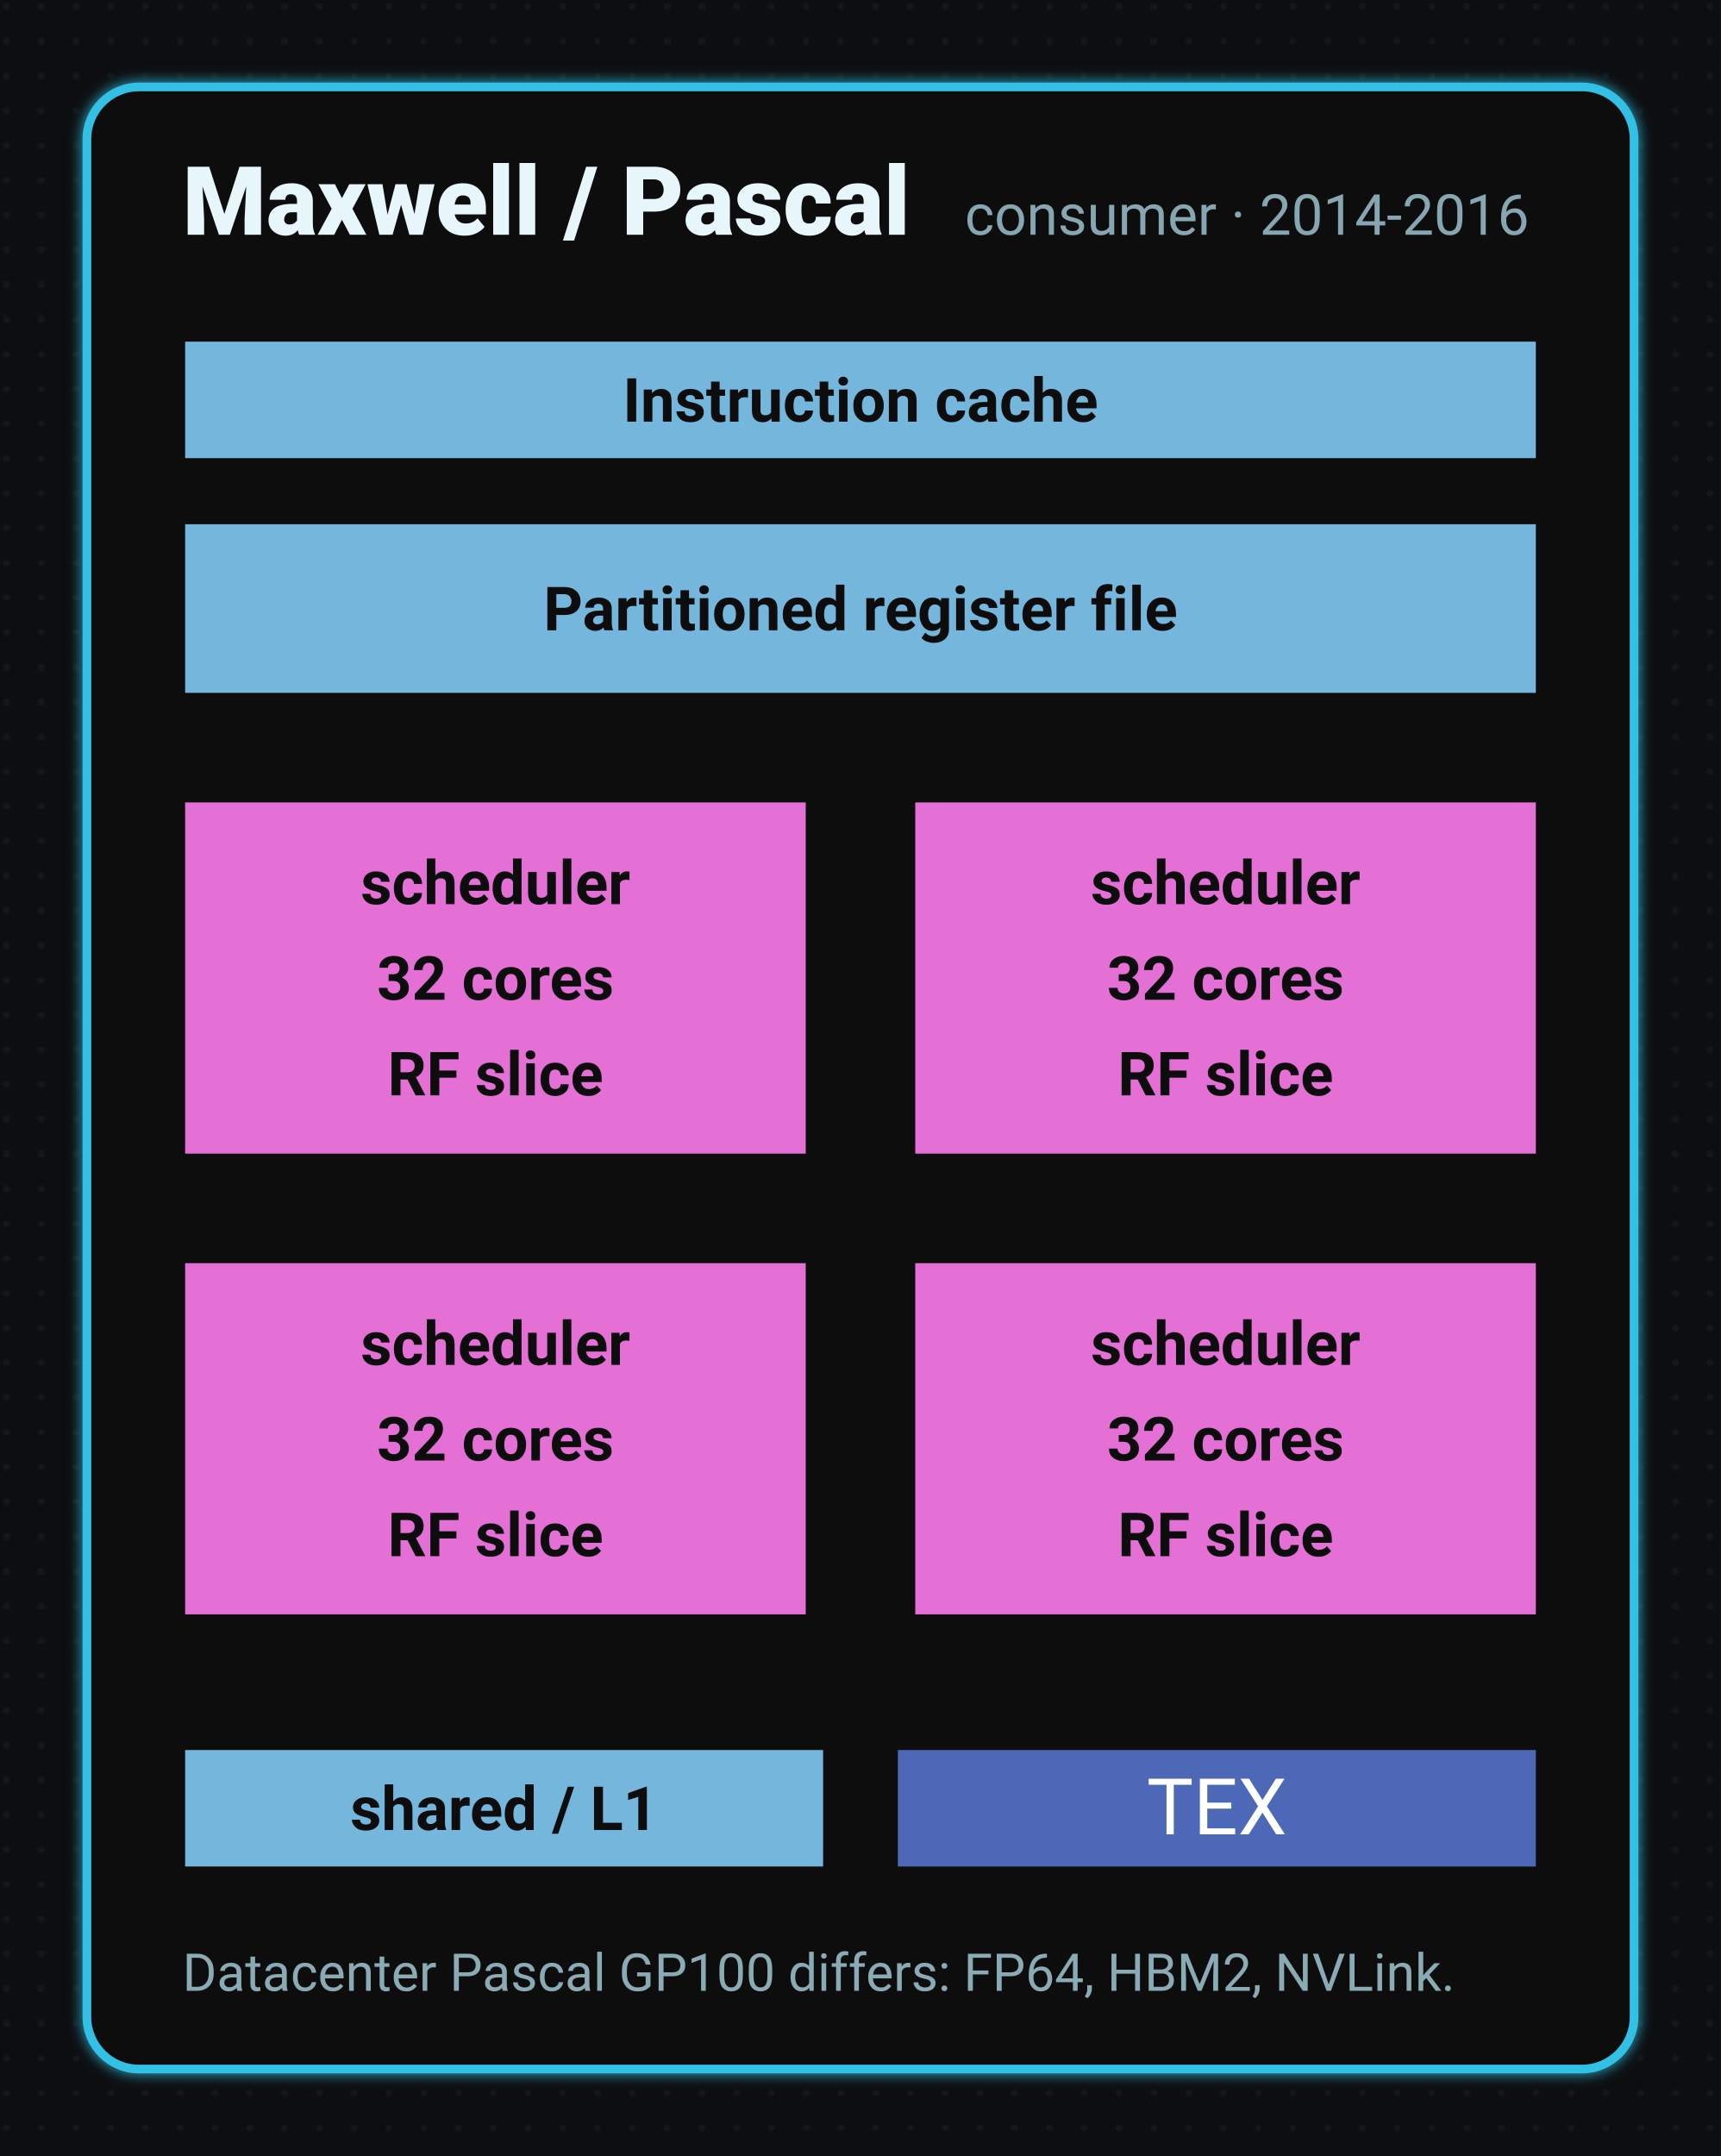
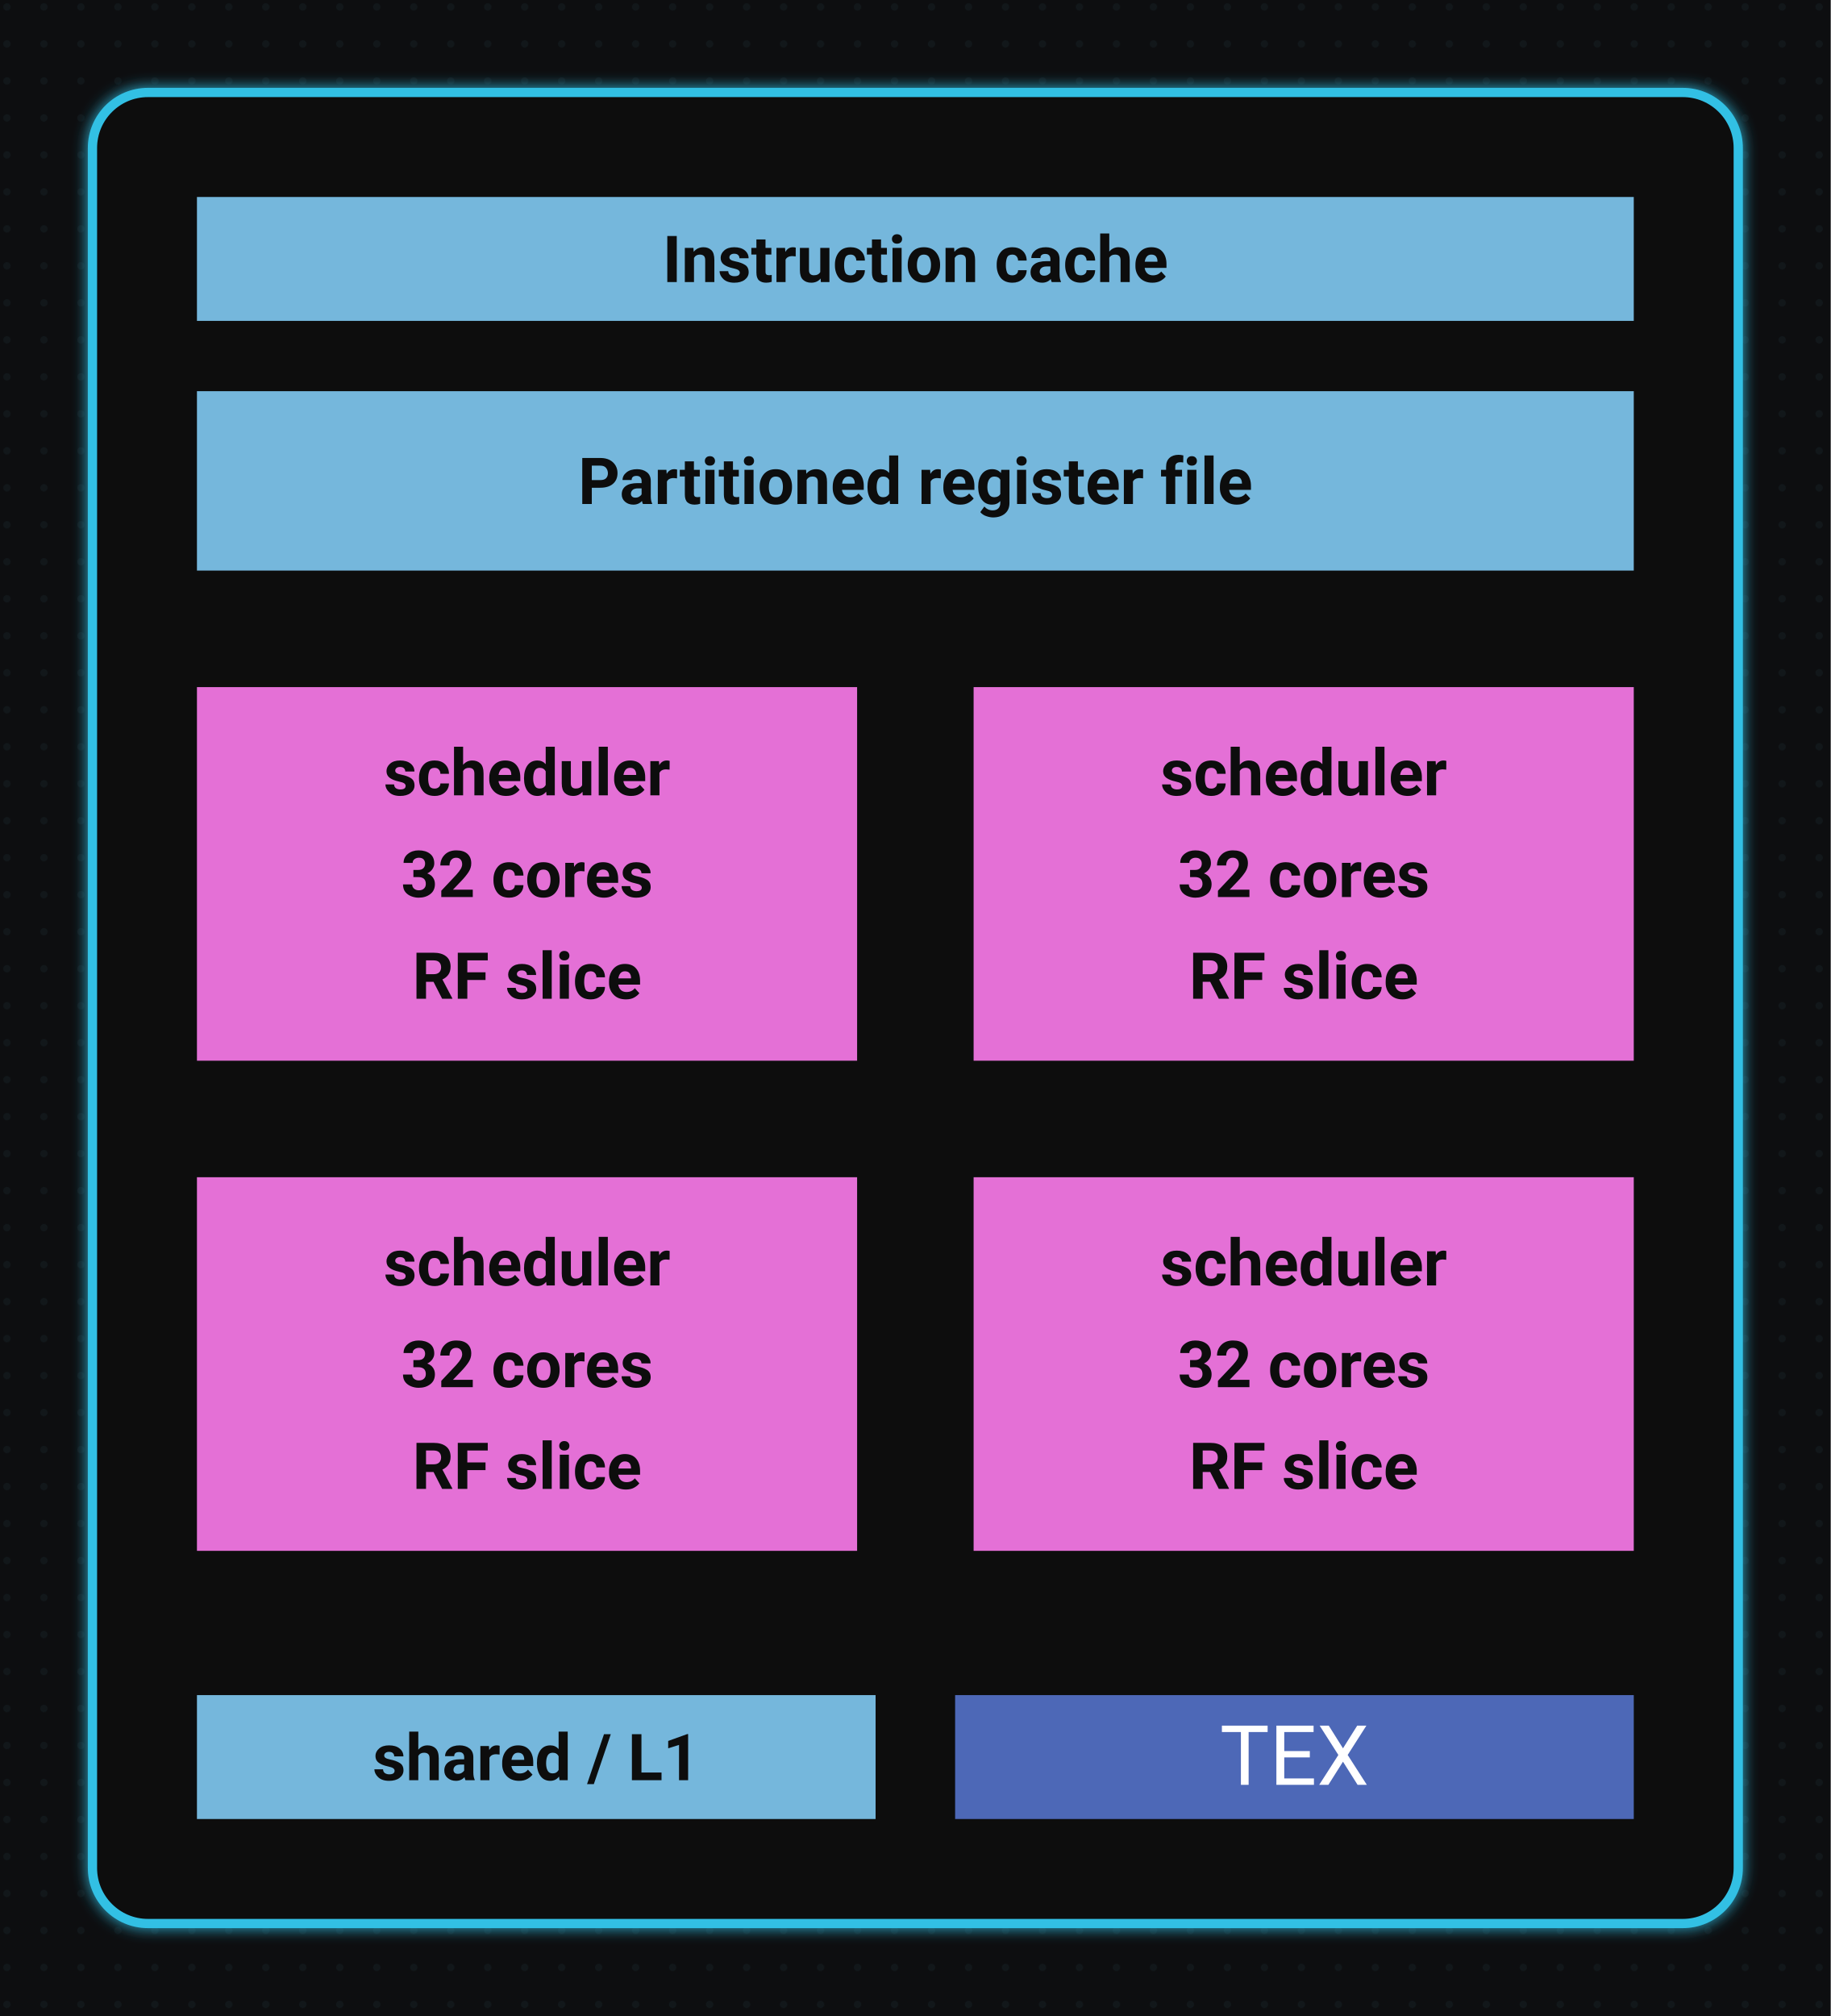
- <svg xmlns="http://www.w3.org/2000/svg" viewBox="0 0 396 496" role="img">
+ <svg xmlns="http://www.w3.org/2000/svg" viewBox="0 0 396 436" role="img">
  <style>
text{font-family:'Roboto','Noto Sans KR',-apple-system,BlinkMacSystemFont,sans-serif}
.plateTitle{font-size:22px;font-weight:800;fill:#e6f6fb}.meta{font-size:13px;fill:#86a6b1}
.label{font-size:14px;font-weight:700;fill:#0d0e10}.darkLabel{font-size:13px;font-weight:700;fill:#d9f1f7}
.small{font-size:12px;fill:#d9f1f7}.tiny{font-size:10px;fill:#d9f1f7}.note{font-size:12px;fill:#8aaab4}
.outline{fill:#0d0e10;stroke:#33c0e4;stroke-width:2}.ic{fill:#75b7dc;stroke:#0d0e10;stroke-width:1.2}
.sched{fill:#ffa25a;stroke:#0d0e10;stroke-width:1.2}.reg{fill:#75b7dc;stroke:#0d0e10;stroke-width:1.2}
.core{fill:#2dcc35;stroke:#0d0e10;stroke-width:1}.ldst{fill:#b7db75;stroke:#0d0e10;stroke-width:1}
.sfu{fill:#8fd06b;stroke:#0d0e10;stroke-width:1}.tensor{fill:#e46fd6;stroke:#0d0e10;stroke-width:1.2}
.rt{fill:#ffe14f;stroke:#0d0e10;stroke-width:1.2}.tex{fill:#4d68b7;stroke:#0d0e10;stroke-width:1.2}
.mem{fill:#75b7dc;stroke:#0d0e10;stroke-width:1.2}.hot{fill:#e46fd6;stroke:#0d0e10;stroke-width:1.2}
.fabric{fill:#a9c0d5;stroke:#0d0e10;stroke-width:1.2}.arrow{fill:#a9b0b4}
</style>
  <defs>
    <filter id="glow" x="-20%" y="-20%" width="140%" height="140%">
      <feGaussianBlur stdDeviation="1.6" result="b" />
      <feMerge>
        <feMergeNode in="b" />
        <feMergeNode in="SourceGraphic" />
      </feMerge>
    </filter>
    <pattern id="dots" width="8" height="8" patternUnits="userSpaceOnUse">
      <circle cx="1.5" cy="1.5" r="0.8" fill="#1b2a30" />
    </pattern>
  </defs>
-   <rect width="396" height="496" fill="#0d0e10" />
-   <rect width="396" height="496" fill="url(#dots)" opacity="0.32" />
+   <rect width="396" height="436" fill="#0d0e10" />
+   <rect width="396" height="436" fill="url(#dots)" opacity="0.32" />
  <g transform="translate(20 20)" filter="url(#glow)">
-     <rect width="356" height="456" rx="12" class="outline" />
-     <text x="22" y="34" class="plateTitle">Maxwell / Pascal</text>
-     <text x="202" y="34" class="meta">consumer · 2014-2016</text>
-     <rect x="22" y="58" width="312" height="28" class="ic" />
-     <text x="178" y="77" text-anchor="middle" class="label">Instruction cache</text>
-     <rect x="22" y="100" width="312" height="40" class="reg" />
-     <text x="178" y="125" text-anchor="middle" class="label">Partitioned register file</text>
-     <g transform="translate(22 164)">
-       <rect width="144" height="82" class="hot" />
-       <rect x="168" width="144" height="82" class="hot" />
-       <rect y="106" width="144" height="82" class="hot" />
-       <rect x="168" y="106" width="144" height="82" class="hot" />
-       <text x="72" y="24" text-anchor="middle" class="label">scheduler</text>
-       <text x="72" y="46" text-anchor="middle" class="label">32 cores</text>
-       <text x="72" y="68" text-anchor="middle" class="label">RF slice</text>
-       <text x="240" y="24" text-anchor="middle" class="label">scheduler</text>
-       <text x="240" y="46" text-anchor="middle" class="label">32 cores</text>
-       <text x="240" y="68" text-anchor="middle" class="label">RF slice</text>
-       <text x="72" y="130" text-anchor="middle" class="label">scheduler</text>
-       <text x="72" y="152" text-anchor="middle" class="label">32 cores</text>
-       <text x="72" y="174" text-anchor="middle" class="label">RF slice</text>
-       <text x="240" y="130" text-anchor="middle" class="label">scheduler</text>
-       <text x="240" y="152" text-anchor="middle" class="label">32 cores</text>
-       <text x="240" y="174" text-anchor="middle" class="label">RF slice</text>
+     <rect width="356" height="396" rx="12" class="outline" />
+     <g transform="translate(0 -36)">
+       <rect x="22" y="58" width="312" height="28" class="ic" />
+       <text x="178" y="77" text-anchor="middle" class="label">Instruction cache</text>
+       <rect x="22" y="100" width="312" height="40" class="reg" />
+       <text x="178" y="125" text-anchor="middle" class="label">Partitioned register file</text>
+       <g transform="translate(22 164)">
+         <rect width="144" height="82" class="hot" />
+         <rect x="168" width="144" height="82" class="hot" />
+         <rect y="106" width="144" height="82" class="hot" />
+         <rect x="168" y="106" width="144" height="82" class="hot" />
+         <text x="72" y="24" text-anchor="middle" class="label">scheduler</text>
+         <text x="72" y="46" text-anchor="middle" class="label">32 cores</text>
+         <text x="72" y="68" text-anchor="middle" class="label">RF slice</text>
+         <text x="240" y="24" text-anchor="middle" class="label">scheduler</text>
+         <text x="240" y="46" text-anchor="middle" class="label">32 cores</text>
+         <text x="240" y="68" text-anchor="middle" class="label">RF slice</text>
+         <text x="72" y="130" text-anchor="middle" class="label">scheduler</text>
+         <text x="72" y="152" text-anchor="middle" class="label">32 cores</text>
+         <text x="72" y="174" text-anchor="middle" class="label">RF slice</text>
+         <text x="240" y="130" text-anchor="middle" class="label">scheduler</text>
+         <text x="240" y="152" text-anchor="middle" class="label">32 cores</text>
+         <text x="240" y="174" text-anchor="middle" class="label">RF slice</text>
+       </g>
+       <rect x="22" y="382" width="148" height="28" class="mem" />
+       <text x="96" y="401" text-anchor="middle" class="label">shared / L1</text>
+       <rect x="186" y="382" width="148" height="28" class="tex" />
+       <text x="260" y="402" text-anchor="middle" font-size="18" fill="#fff">TEX</text>
    </g>
-     <rect x="22" y="382" width="148" height="28" class="mem" />
-     <text x="96" y="401" text-anchor="middle" class="label">shared / L1</text>
-     <rect x="186" y="382" width="148" height="28" class="tex" />
-     <text x="260" y="402" text-anchor="middle" font-size="18" fill="#fff">TEX</text>
-     <text x="22" y="438" class="note">Datacenter Pascal GP100 differs: FP64, HBM2, NVLink.</text>
  </g>
</svg>
